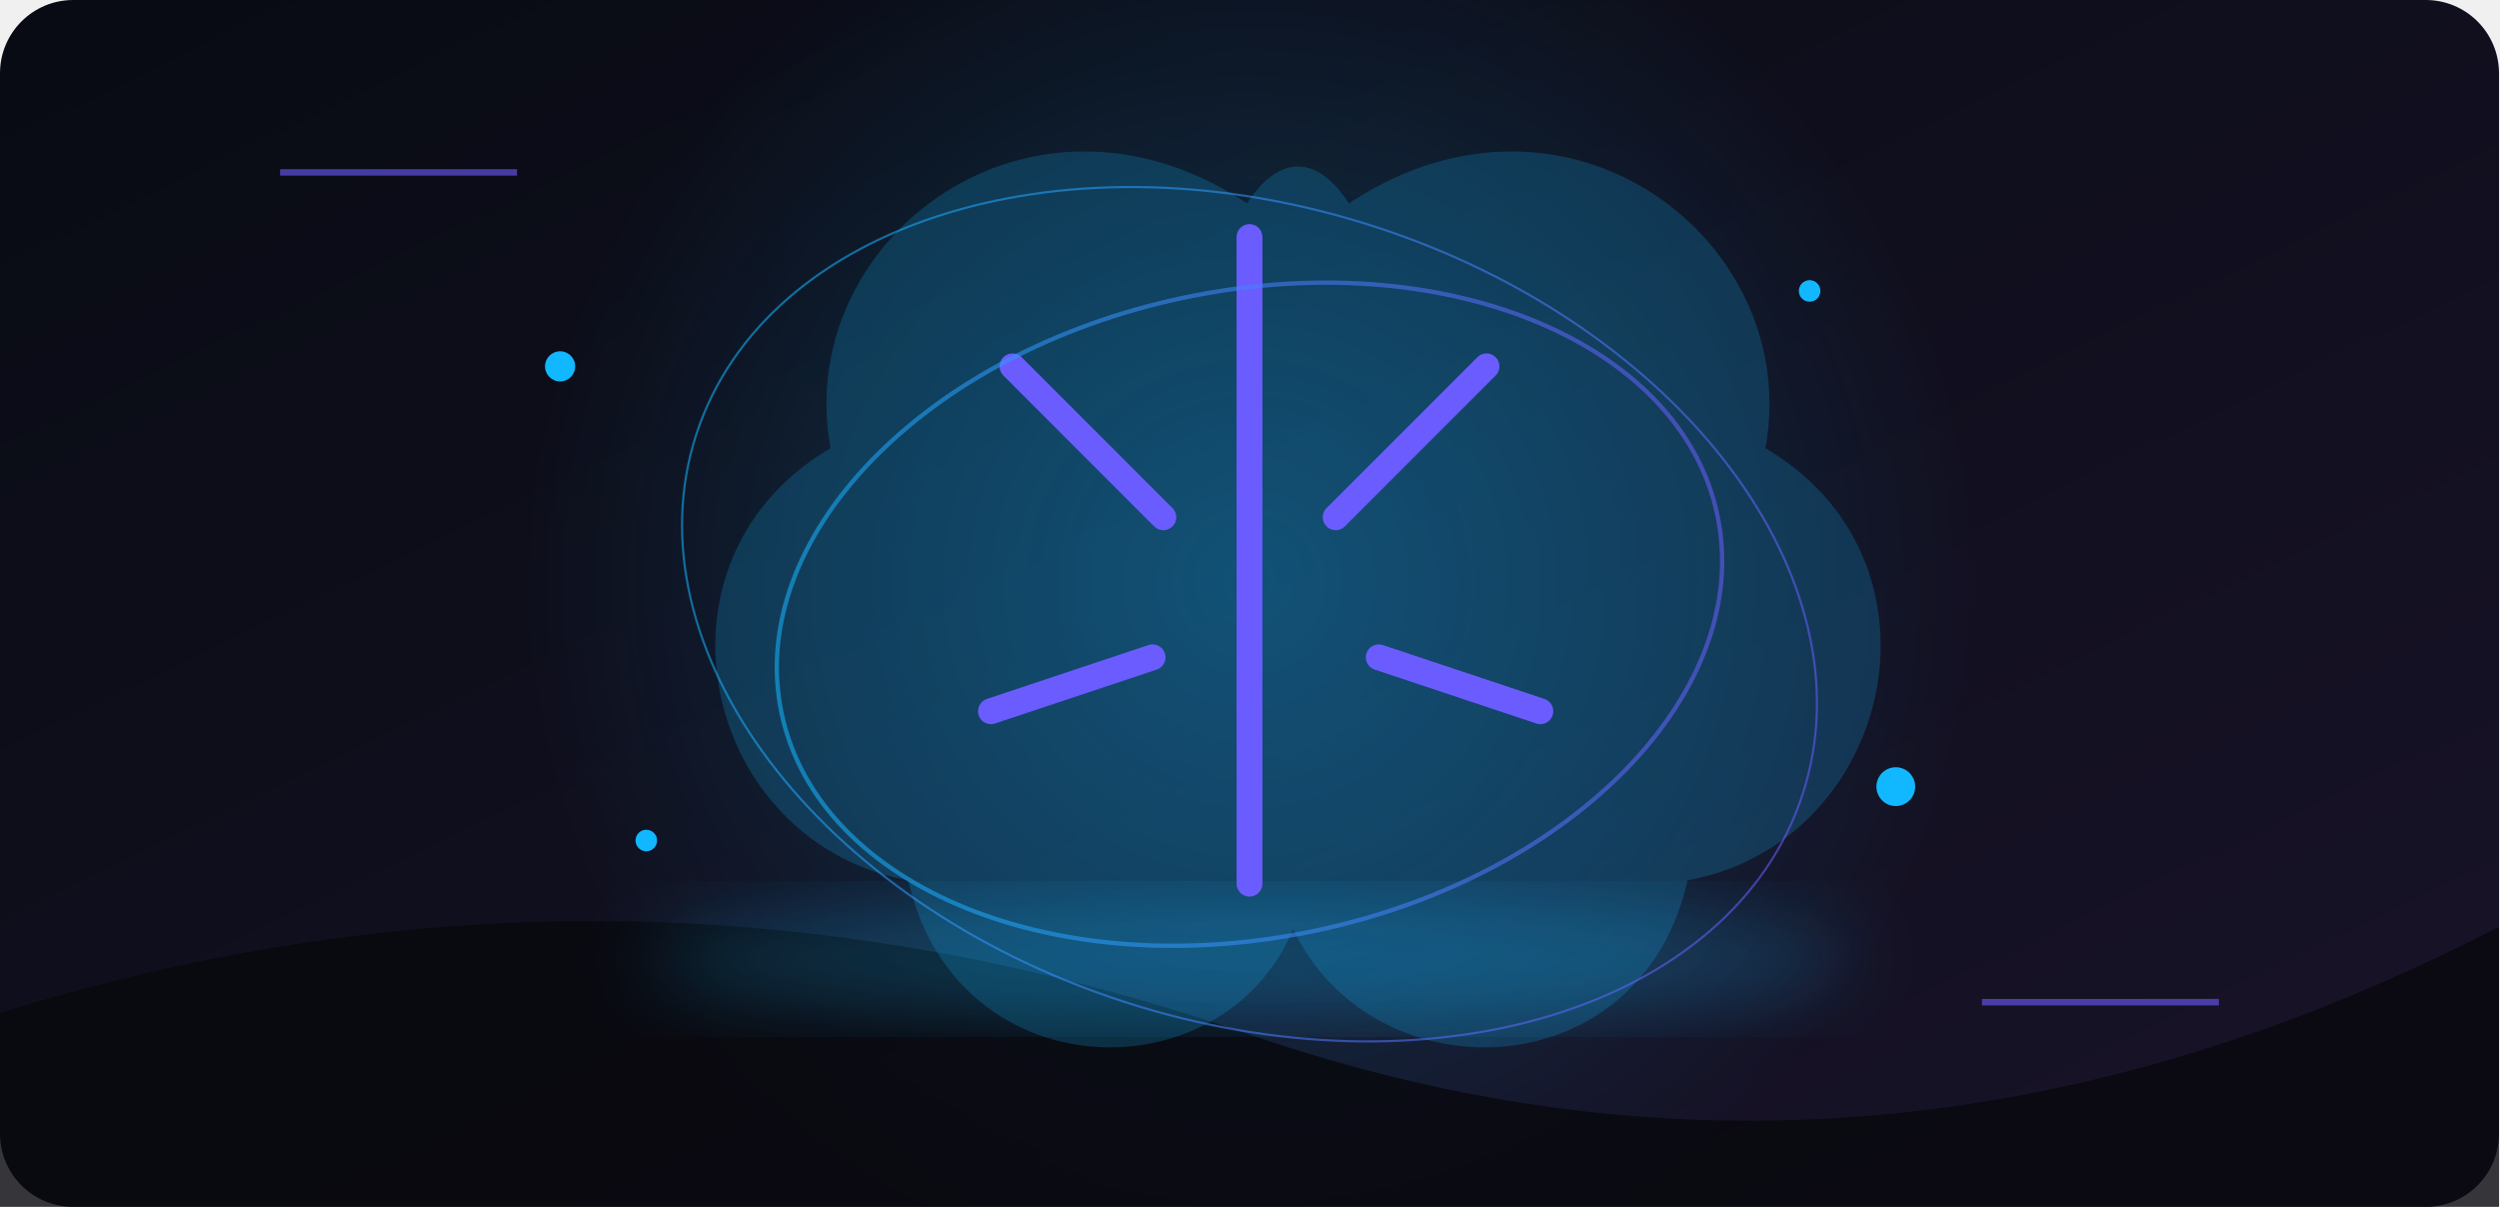
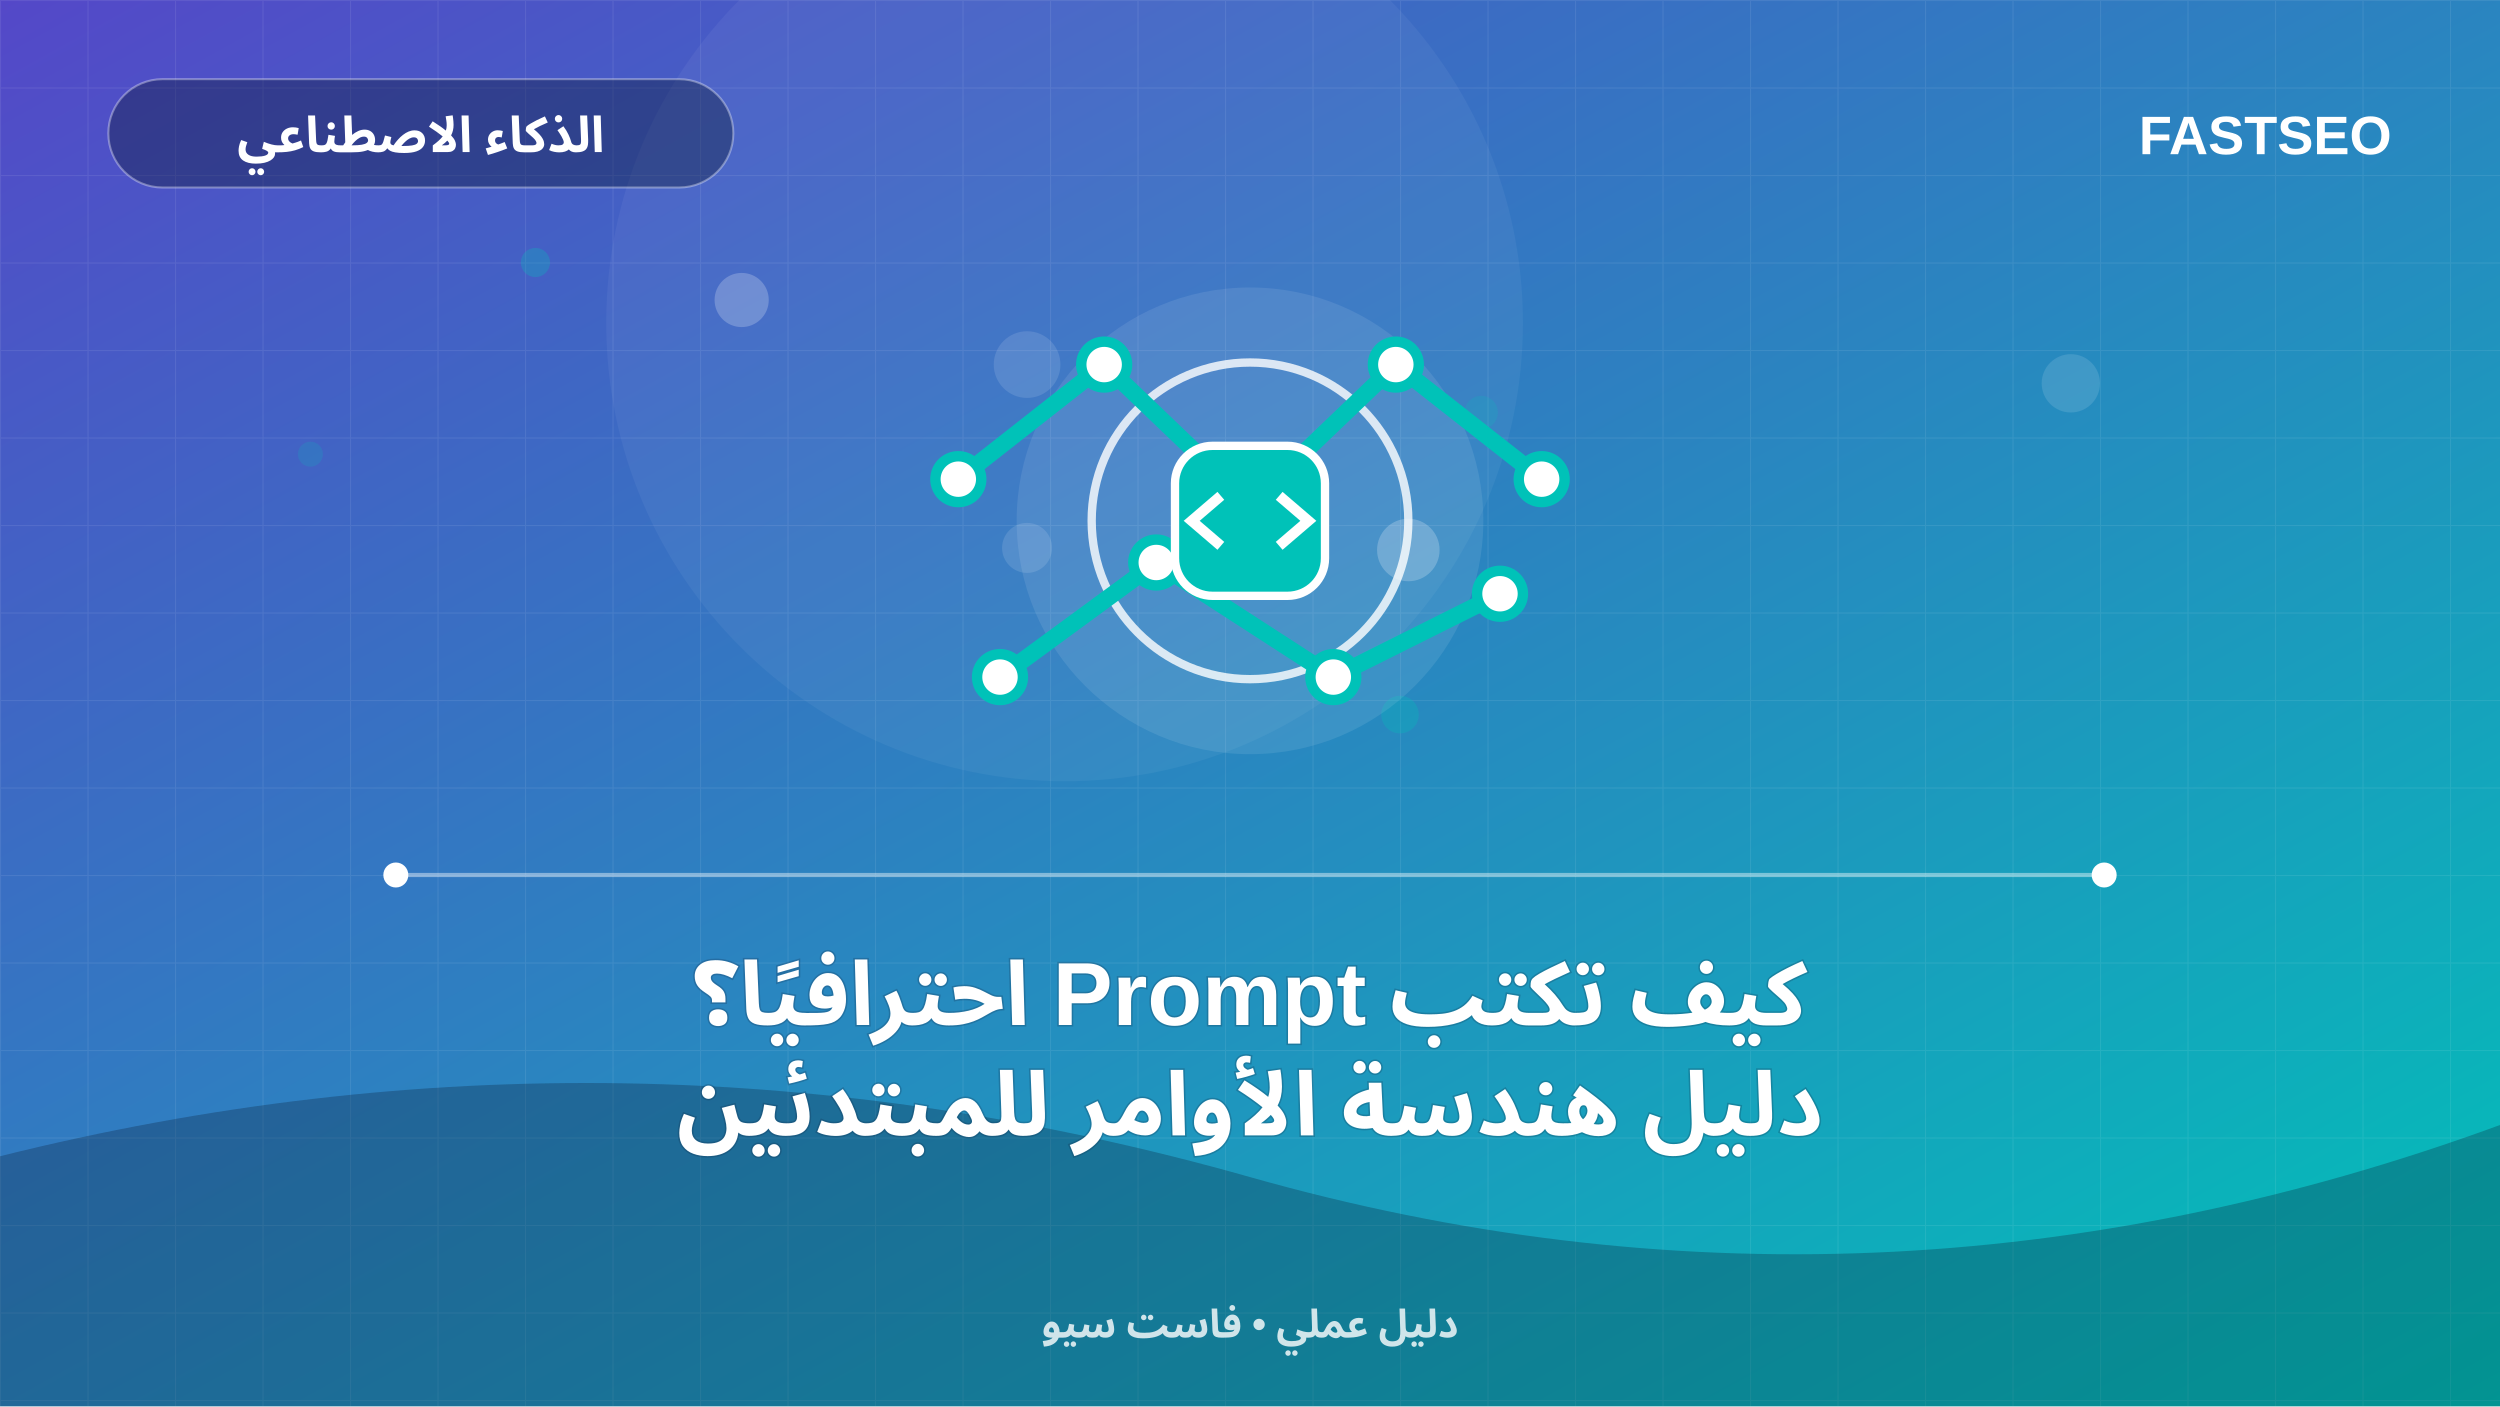
- <svg xmlns="http://www.w3.org/2000/svg" viewBox="0 0 1160 560" role="img" aria-label="كيف تكتب Prompt احترافيًا؟ دليل هندسة الأوامر للمبتدئين">
+ <svg xmlns="http://www.w3.org/2000/svg" width="1200" height="675" viewBox="0 0 1200 675" role="img" aria-labelledby="t dsc">
  <defs>
-     <linearGradient id="bg" x2="1" y2="1">
-       <stop stop-color="#080b13" />
-       <stop offset="1" stop-color="#191329" />
+     <linearGradient id="bg" x1="0" y1="0" x2="1" y2="1">
+       <stop stop-color="#5448C8" />
+       <stop offset="1" stop-color="#00C2B8" />
    </linearGradient>
-     <linearGradient id="glow">
-       <stop stop-color="#12b8ff" />
-       <stop offset="1" stop-color="#6b5cff" />
-     </linearGradient>
-     <radialGradient id="light">
-       <stop stop-color="#12b8ff" stop-opacity=".24" />
-       <stop offset="1" stop-color="#12b8ff" stop-opacity="0" />
-     </radialGradient>
-     <filter id="shadow">
-       <feGaussianBlur stdDeviation="18" />
-     </filter>
+     <pattern id="g" width="42" height="42" patternUnits="userSpaceOnUse">
+       <path d="M42 0H0V42" fill="none" stroke="#fff" stroke-opacity=".08" />
+     </pattern>
+     <style>.headline{fill:#fff;font-family:'Noto Sans Arabic',Tahoma,Arial,sans-serif;font-size:43px;font-weight:900;paint-order:stroke;stroke:#10213B;stroke-opacity:.22;stroke-width:1.5px}</style>
  </defs>
-   <rect width="1160" height="560" rx="34" fill="url(#bg)" />
-   <circle cx="580" cy="270" r="340" fill="url(#light)" />
-   <path d="M0 470 Q290 380 580 480T1160 430V560H0Z" fill="#07080d" opacity=".8" />
-   <ellipse cx="580" cy="445" rx="280" ry="30" fill="#12b8ff" opacity=".22" filter="url(#shadow)" />
-   <path d="M580 100c-100-70-210 15-190 110-90 50-60 180 35 195 20 100 150 100 175 15 30 85 160 85 180-15 95-15 125-145 35-195 20-95-90-180-190-110-15-25-30-25-45 0Z" fill="#12b8ff" opacity=".2" stroke="#12b8ff" stroke-width="8" />
-   <path d="M580 110v300M470 170l70 70m150-70-70 70m-160 90 75-25m180 25-75-25" stroke="#6b5cff" stroke-width="12" stroke-linecap="round" />
-   <g fill="none" stroke="url(#glow)" opacity=".55">
-     <ellipse cx="580" cy="285" rx="222" ry="150" stroke-width="2" transform="rotate(-12 580 285)" />
-     <ellipse cx="580" cy="285" rx="270" ry="189" stroke-width="1" transform="rotate(18 580 285)" />
+   <rect width="1200" height="675" fill="url(#bg)" />
+   <rect width="1200" height="675" fill="url(#g)" />
+   <circle cx="511" cy="155" r="220" fill="#fff" opacity=".05" />
+   <circle cx="493" cy="263" r="12" fill="#fff" opacity="0.12" />
+   <circle cx="149" cy="218" r="6" fill="#00C2B8" opacity="0.17" />
+   <circle cx="356" cy="144" r="13" fill="#fff" opacity="0.22" />
+   <circle cx="257" cy="126" r="7" fill="#00C2B8" opacity="0.27" />
+   <circle cx="994" cy="184" r="14" fill="#fff" opacity="0.12" />
+   <circle cx="711" cy="198" r="8" fill="#00C2B8" opacity="0.17" />
+   <circle cx="676" cy="264" r="15" fill="#fff" opacity="0.22" />
+   <circle cx="672" cy="343" r="9" fill="#00C2B8" opacity="0.27" />
+   <circle cx="493" cy="175" r="16" fill="#fff" opacity="0.12" />
+   <path d="M0 555Q300 480 600 565T1200 540V675H0Z" fill="#07152B" opacity=".27" />
+   <g font-family="'Noto Sans Arabic',Tahoma,Arial,sans-serif">
+     <rect x="52" y="38" width="300" height="52" rx="26" fill="#07152B" fill-opacity=".36" stroke="#fff" stroke-opacity=".35" />
+     <text x="202" y="73" text-anchor="middle" fill="#fff" font-size="24" font-weight="800" direction="rtl">الذكاء الاصطناعي</text>
+     <text x="1148" y="74" text-anchor="end" fill="#fff" font-size="26" font-weight="900">FASTSEO</text>
+     <g transform="translate(600 250)">
+       <circle r="112" fill="#fff" opacity=".09" />
+       <circle r="76" fill="none" stroke="#fff" stroke-width="4" opacity=".8" />
+       <path d="M-140 -20L-70 -75 0 -8 70 -75 140 -20M-120 75L-45 20 40 75 120 35" fill="none" stroke="#00C2B8" stroke-width="8" stroke-linecap="round" />
+       <g fill="#fff" stroke="#00C2B8" stroke-width="5">
+         <circle cx="-140" cy="-20" r="11" />
+         <circle cx="-70" cy="-75" r="11" />
+         <circle cx="0" cy="-8" r="11" />
+         <circle cx="70" cy="-75" r="11" />
+         <circle cx="140" cy="-20" r="11" />
+         <circle cx="-120" cy="75" r="11" />
+         <circle cx="-45" cy="20" r="11" />
+         <circle cx="40" cy="75" r="11" />
+         <circle cx="120" cy="35" r="11" />
+       </g>
+       <rect x="-36" y="-36" width="72" height="72" rx="18" fill="#00C2B8" stroke="#fff" stroke-width="4" />
+       <path d="M-14 -12L-28 0 -14 12M14 -12L28 0 14 12" fill="none" stroke="#fff" stroke-width="5" />
+     </g>
+     <path d="M190 420H1010" stroke="#fff" stroke-opacity=".42" stroke-width="2" />
+     <circle cx="190" cy="420" r="6" fill="#fff" />
+     <circle cx="1010" cy="420" r="6" fill="#fff" />
+     <text class="headline" x="600" y="492" text-anchor="middle" direction="rtl" unicode-bidi="plaintext">كيف تكتب Prompt احترافيًا؟</text>
+     <text class="headline" x="600" y="545" text-anchor="middle" direction="rtl" unicode-bidi="plaintext">دليل هندسة الأوامر للمبتدئين</text>
+     <text x="600" y="642" text-anchor="middle" fill="#fff" opacity=".8" font-size="19" font-weight="700" direction="rtl">دليل عملي • فاست سيو</text>
  </g>
-   <g fill="#12b8ff">
-     <circle cx="260" cy="170" r="7" />
-     <circle cx="880" cy="365" r="9" />
-     <circle cx="840" cy="135" r="5" />
-     <circle cx="300" cy="390" r="5" />
-   </g>
-   <path d="M130 80h110M920 465h110" stroke="#6b5cff" stroke-width="3" opacity=".6" />
</svg>
